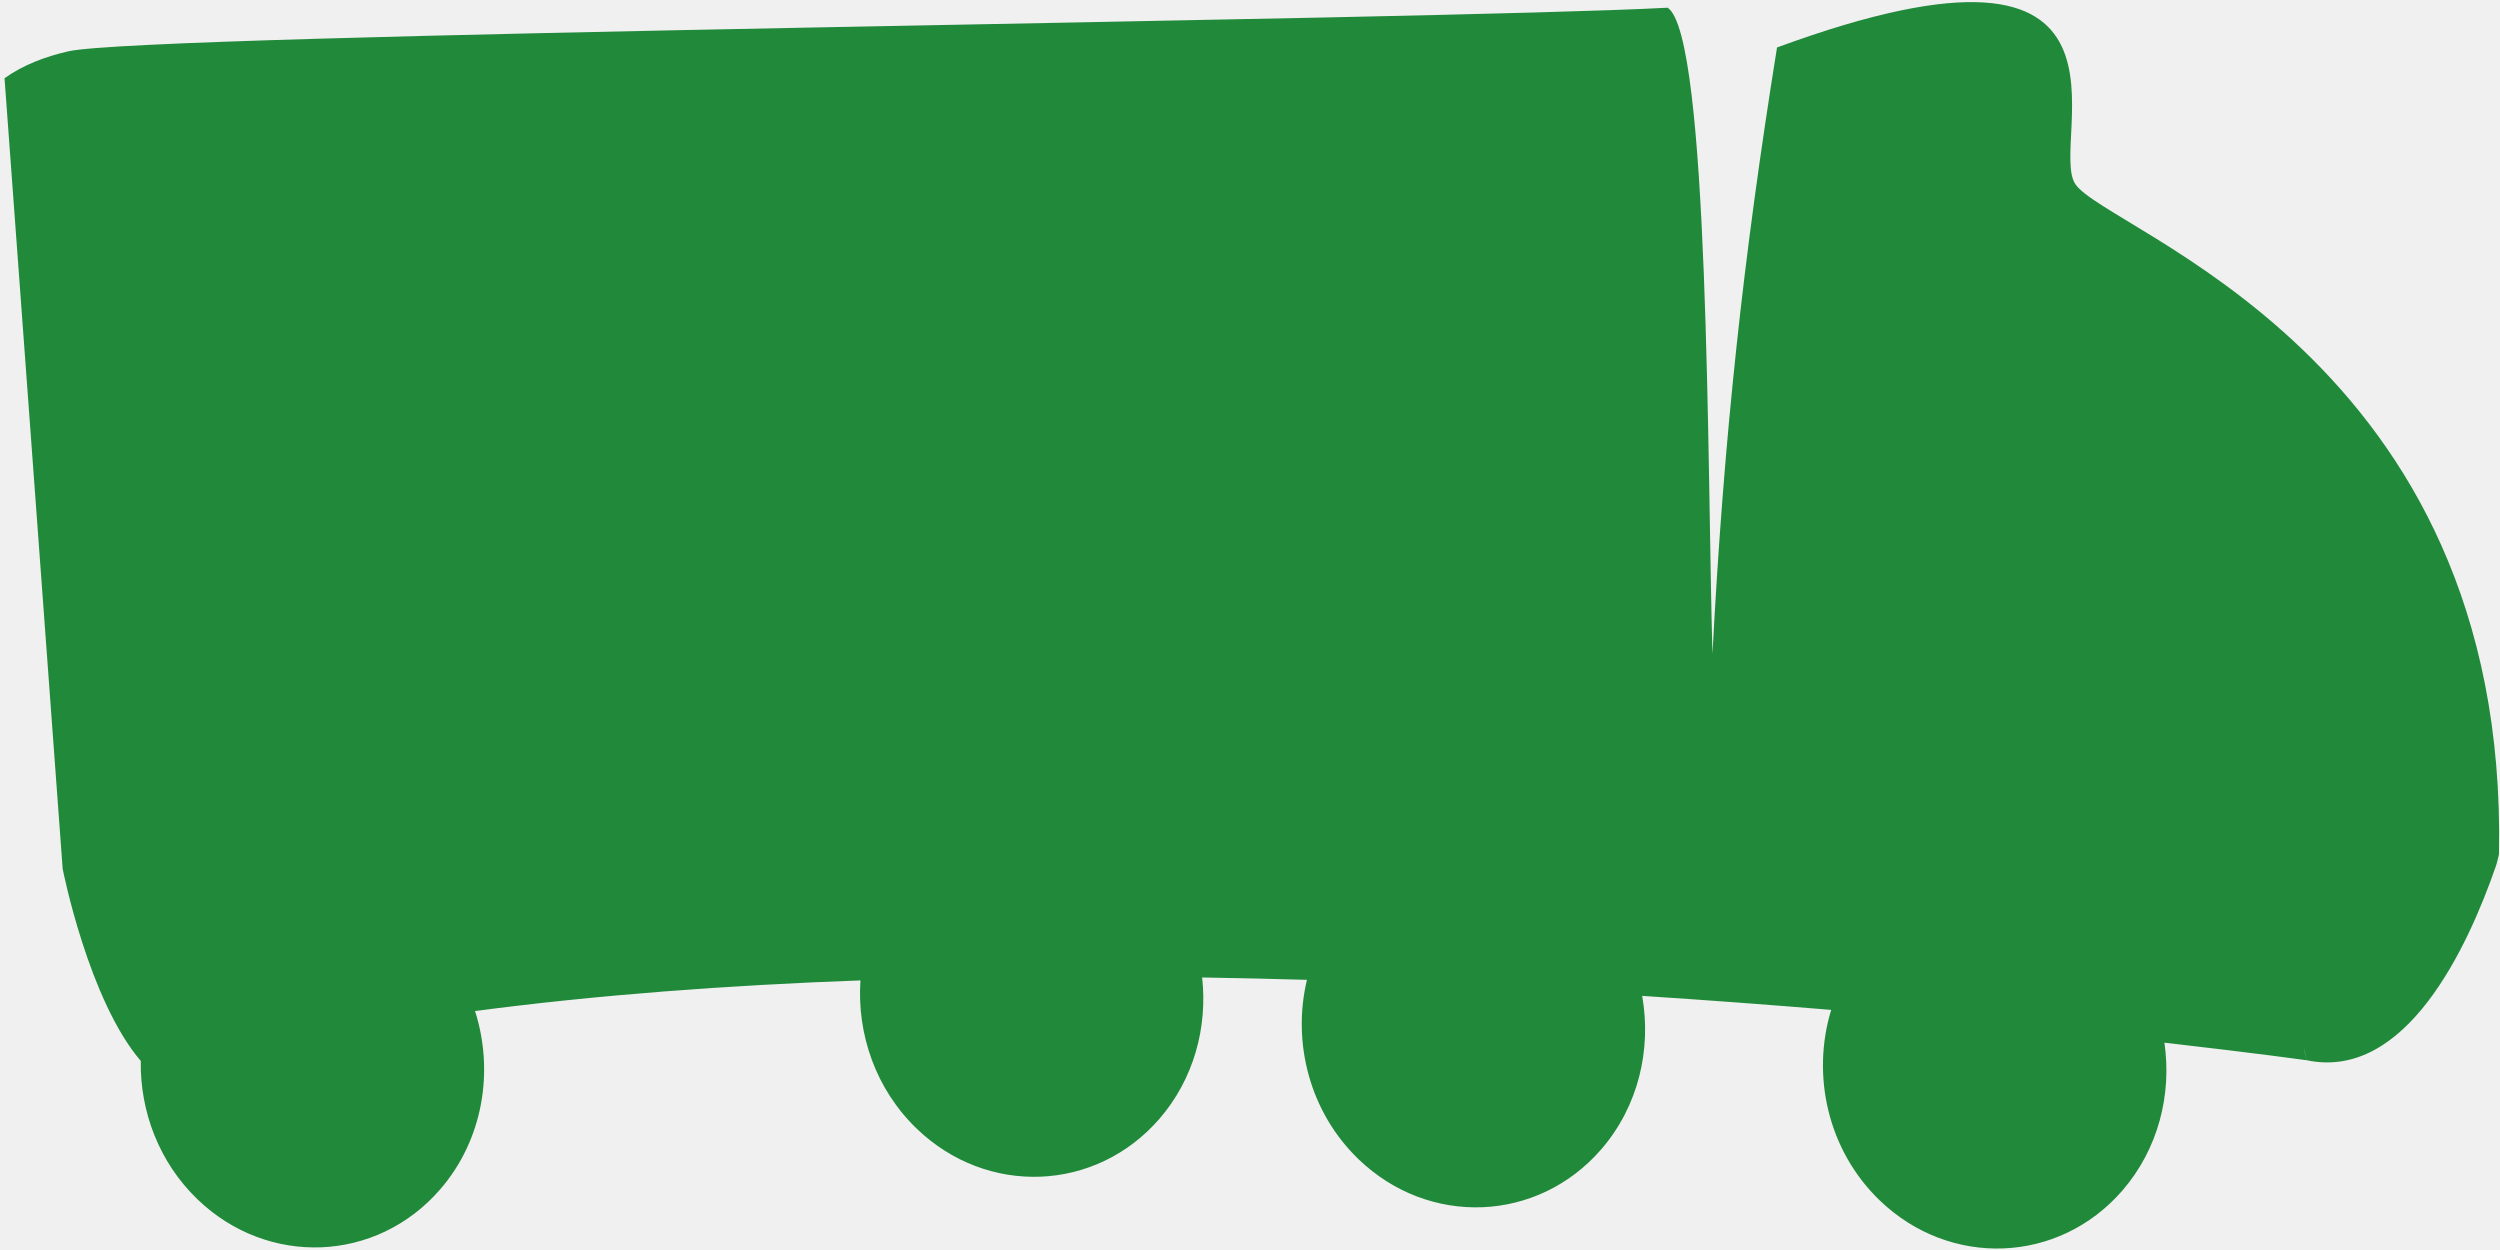
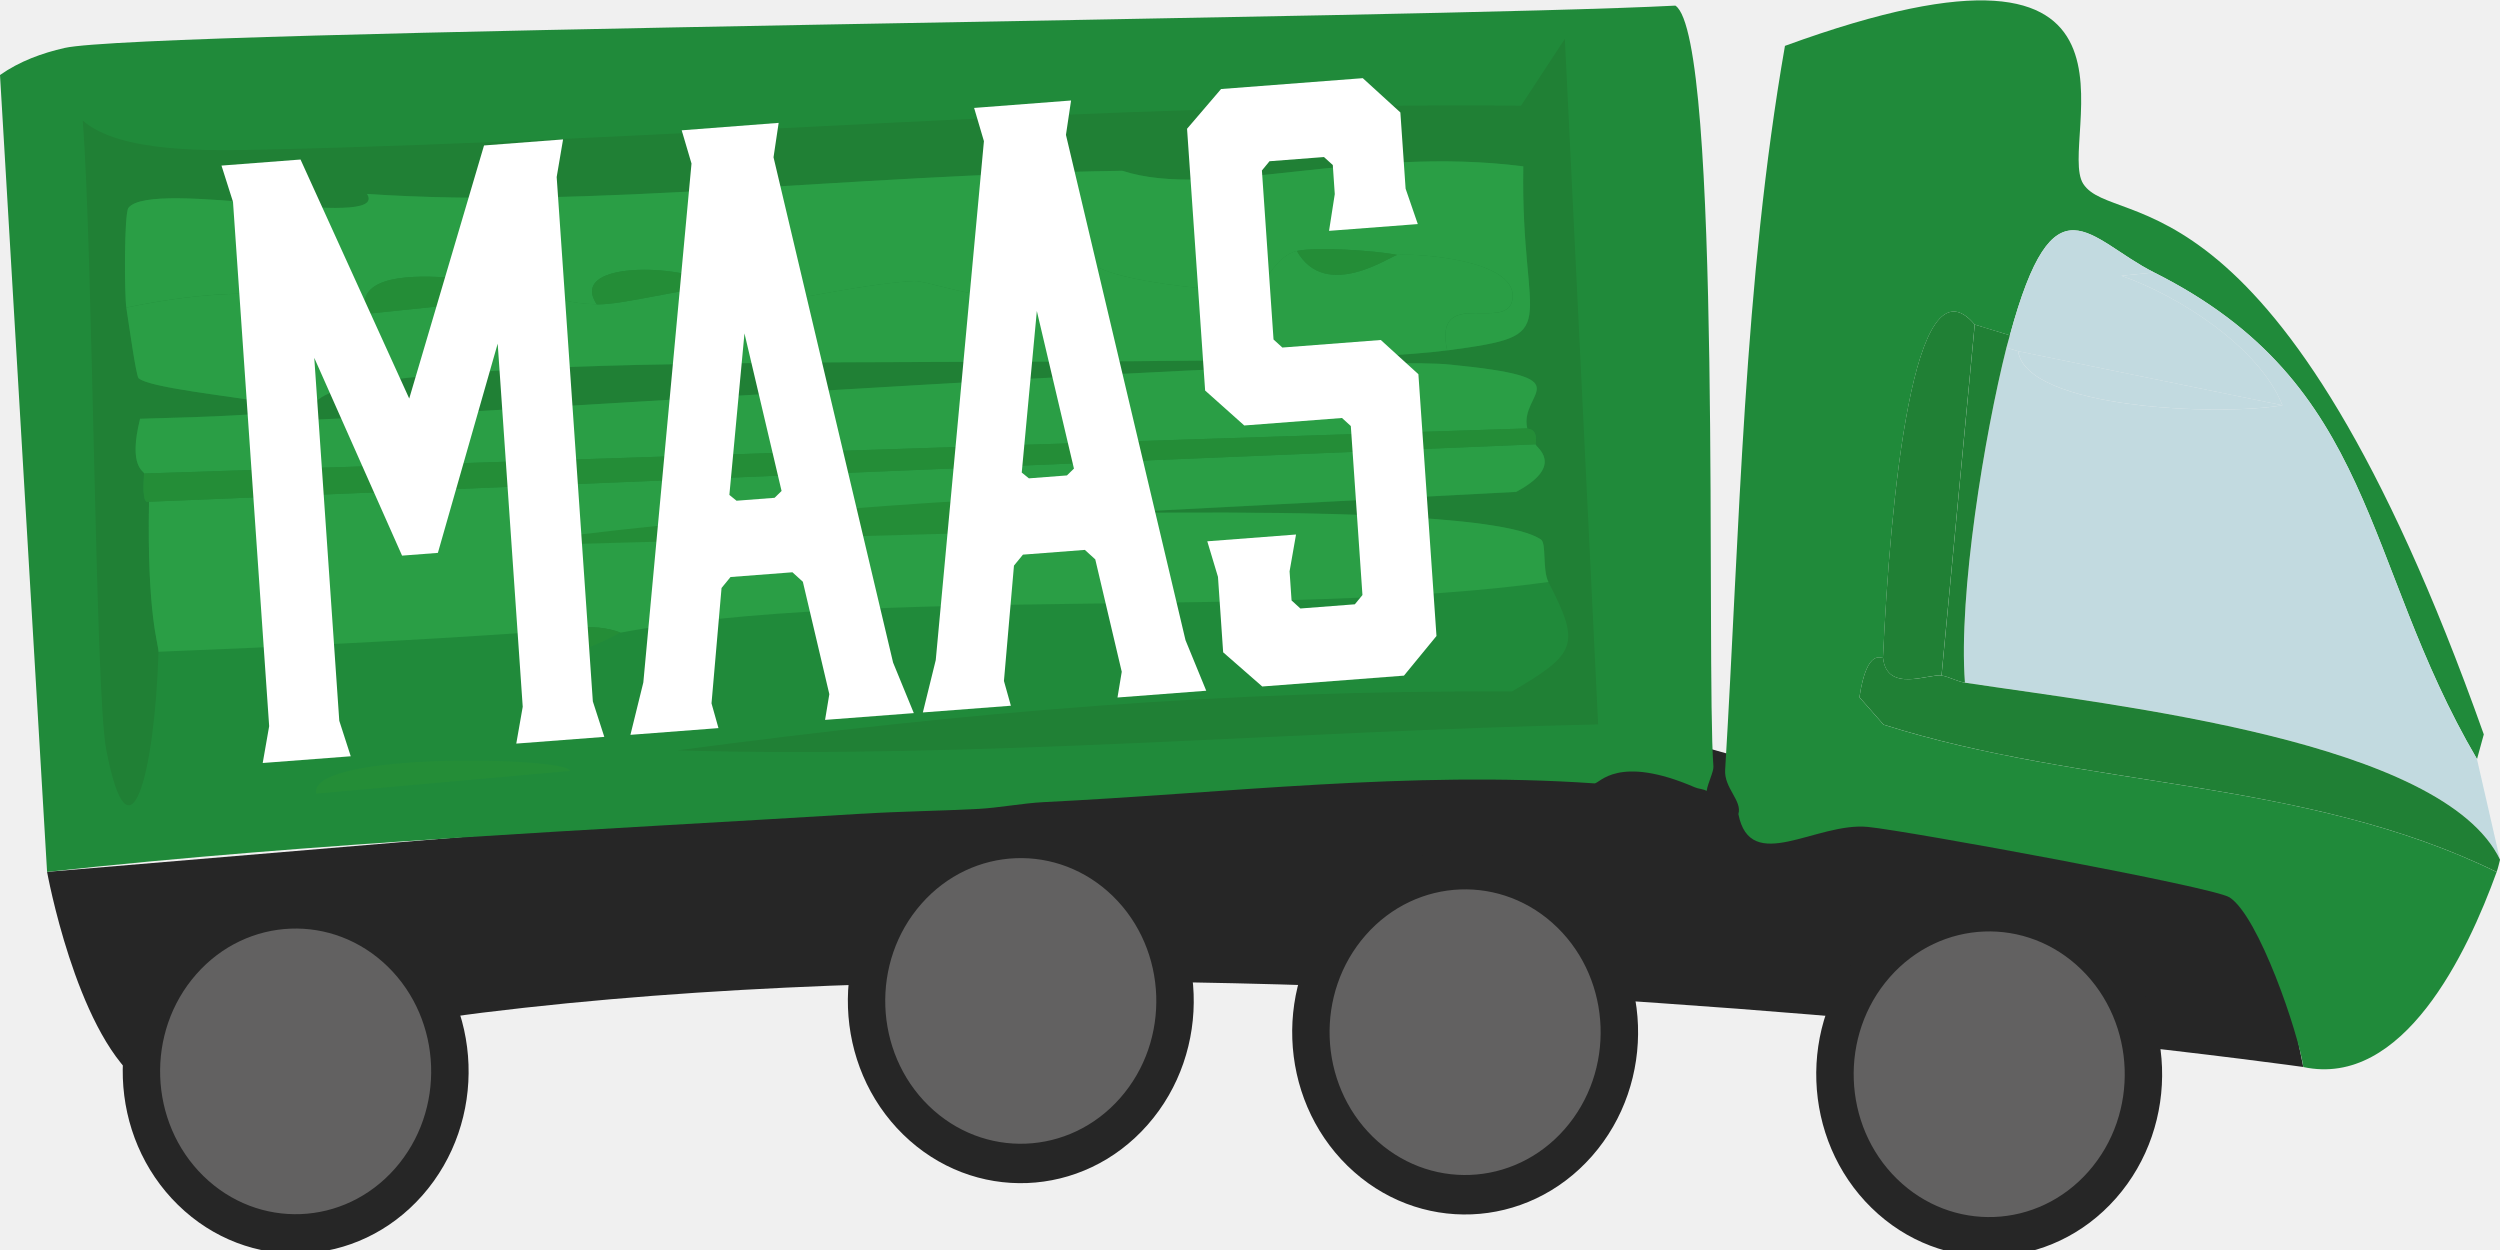
- <svg xmlns="http://www.w3.org/2000/svg" id="assets" viewBox="0 0 453.54 226.77">
+ <svg xmlns="http://www.w3.org/2000/svg" id="poster" viewBox="0 0 453.54 226.77">
  <defs>
    <style>
      .cls-1 {
+         fill: #262626;
+       }
+ 
+       .cls-2 {
        fill: #208a3a;
+       }
+ 
+       .cls-3 {
+         fill: #248d37;
+       }
+ 
+       .cls-4 {
+         fill: #2a9e45;
+       }
+ 
+       .cls-5 {
+         fill: #fff;
+       }
+ 
+       .cls-6 {
+         fill: #626161;
+       }
+ 
+       .cls-7 {
+         fill: #208035;
+       }
+ 
+       .cls-8 {
+         fill: #c2dae0;
      }
    </style>
  </defs>
-   <path class="cls-1" d="M11.37,157.63s4.67,23.76,14.17,34.84c-.15,9.16,3.31,18.38,10.28,25.1,12.79,12.31,32.5,11.51,44.02-1.78,7.81-9.01,9.83-21.46,6.34-32.37,22.17-2.93,45.83-4.68,69.92-5.56-.66,9.74,2.77,19.74,10.21,26.9,12.79,12.31,32.5,11.51,44.02-1.78,6.24-7.2,8.76-16.59,7.76-25.65,6.38.1,12.72.25,19.01.43-2.72,11.37.48,23.99,9.36,32.54,12.79,12.31,32.5,11.51,44.02-1.78,6.75-7.79,9.15-18.13,7.44-27.85,12.02.78,23.5,1.65,34.29,2.54-3.64,11.87-.62,25.5,8.8,34.56,12.79,12.31,32.5,11.51,44.02-1.78,6.51-7.52,9-17.42,7.63-26.83,16.28,1.86,25.78,3.18,25.78,3.18l-.55-2.55c.26,1.01.45,1.88.55,2.55,18.04,3.81,29.26-20.54,34.33-35.14.25-.71.4-1.49.58-2.22,1.84-90.55-71.07-112.93-76.85-121.58-5.13-7.67,16.55-50.75-54.12-24.79-6.11,38.08-9.65,70.55-11.71,110.04-.95-32.91-.54-112.28-8.13-117.25C258.31,3.74,26.53,6.06,12.39,9.31c-4.05.93-8.1,2.41-11.57,4.88l10.55,143.43" />
+   <g>
+     <path class="cls-1" d="M417.86,193.57s-259.83-36.52-392.91,2.4c-11.24-9.36-16.41-37.8-16.41-37.8l293.42-24.65,68.67,19.31,40.98,9.61,6.24,31.13Z" />
+     <g>
+       <path class="cls-2" d="M452.93,158.2c-34.84-17.05-74.56-15.11-111.22-26.73l-4.38-4.98c1.42-9.42,4.26-6.76,4.28-7.18,1.29-28.11,5.44-73.69,16.64-60.42l6.37,1.95c8.06-29.64,14.28-17.37,26.17-11.41,40.5,20.32,37.46,52.29,58.58,88.28l1.23-4.48c-37.21-104.8-66.97-91.15-72.66-99.87-5.05-7.73,17.4-51.12-54.12-25.04-7.51,43.03-8.21,87.62-10.85,131.35-.2,3.33,3.13,5.58,2.4,8.01,2.16,11.09,14.13,1.4,23.53,2.34,7.31.73,62.55,10.86,65.56,12.77,5.33,3.39,12.55,24.72,13.4,30.79,18.1,3.86,29.75-20.66,35.07-35.38Z" />
+       <path class="cls-8" d="M449.36,137.7c-21.12-35.99-18.08-67.96-58.58-88.28l-5.93.61c10.33,3.61,24.96,12.87,29.22,23.49-11.37,1.99-46.47.66-47.95-9.81l-2.12-.65c-3.97,15.78-8.74,44.72-7.53,60.78,27.95,4.22,86.72,10.6,97.07,32.11" />
+       <path class="cls-7" d="M452.93,158.2c.26-.71.42-1.5.62-2.24-10.35-21.51-69.13-27.89-97.07-32.11-1.41-.21-2.83-1.06-4.25-1.3-2.22-.37-9.94,3.25-10.62-3.25-.02.42-2.86-2.24-4.28,7.18l4.38,4.98c36.66,11.62,76.38,9.69,111.22,26.73Z" />
+       <path class="cls-8" d="M414.08,73.52c-4.26-10.63-18.89-19.89-29.22-23.49l5.93-.61c-11.89-5.96-18.11-18.23-26.17,11.41-.2.75-.43,1.49-.62,2.24l2.12.65,47.95,9.81Z" />
+       <path class="cls-7" d="M352.22,122.55l6.02-63.67c-11.2-13.27-15.35,32.31-16.64,60.42.67,6.5,8.4,2.87,10.62,3.25Z" />
+       <path class="cls-7" d="M356.47,123.85c-1.21-16.06,3.56-45.01,7.53-60.78.19-.75.41-1.49.62-2.24l-6.37-1.95-6.02,63.67c1.42.24,2.83,1.09,4.25,1.3Z" />
+       <path class="cls-8" d="M414.08,73.52l-47.95-9.81c1.48,10.47,36.59,11.8,47.95,9.81Z" />
+       <g>
+         <path class="cls-2" d="M156.51,147.62c7.15-.44,13.94-.5,20.96-.87,3.67-.19,8.1-1.04,11.85-1.23,33.2-1.63,66.51-5.73,99.95-3.4.91.06,4.19-5.34,18.22.72.66.29,1.54.28,2.12.65.26-1.59,1.31-3.51,1.23-4.48-1.35-17.65,1.68-132.3-6.9-137.99C259.37,3.35,26,5.44,11.71,8.7,7.63,9.63,3.53,11.12,0,13.61l8.54,144.56c49.16-5.35,98.63-7.54,147.97-10.56Z" />
+         <g>
+           <path class="cls-7" d="M28.75,118.25c.04-1.36-2.09-6.43-1.72-27.22,0-.26-1.39,1.48-.89-5.13.04-.5-2.93-1.08-.72-9.93,57.82-1.47,3.56-3.9-.27-7.36-.47-.42-1.85-10.45-2.23-12.81-.36-2.26-.42-17.07.38-18.08,4.24-5.47,47.55,4.32,43.29-2.53,41.1,2.77,85.75-3.44,137.01-4.2,16.39,5.32,43.01-4.66,72.75-.8-.51,30.11,8.02,30.5-13.8,33.39-28,3.71-134.02.45-177.25,4.03-7.49.62-33.67,1.82-27.67,8.52,40.91-1.73,185.84-11.9,205.37-9.98,24.92,2.44,12.51,4.82,14.08,11.59.04.16,1.98-.22,1.51,2.89-.07.46,5.56,3.76-3.53,8.63-152.6,8.1-9.07-.96,4.52,8.66,1,.71.22,5.52,1.34,7.69,5.83,11.32,5.16,12.93-6.61,19.82-52.63-.18-97.83,3.6-151.46,10.7,54.06,1.58,111.78-3.52,167.08-4.71l-6.04-124.38-7.95,12.13c-76.02-.7-151.95,6.26-227.84,7.96-9.71.22-26.39.69-33.09-5.27,1.87,24.12,2.24,103.63,4.26,114.13,4.2,21.88,8.78,4.66,9.49-17.72Z" />
+           <path class="cls-3" d="M57.35,143.98l46.03-4.12c.05-2.52-47.58-3.64-46.03,4.12Z" />
+           <path class="cls-4" d="M277.07,77.72c-1.57-6.77,10.84-9.14-14.08-11.59-19.54-1.92-164.46,8.26-205.37,9.98-5.99-6.7,20.19-7.9,27.67-8.52,43.23-3.57,149.26-.32,177.25-4.03-2.64-12.08,11.54-2.71,11.88-9.71.33-6.61-16.54-7.9-20.93-7.61-1,.06-12.99,8.57-18.22-.72-4.21.96-6.16,7.07-7.77,7.33-1.71.27-31.32-1.59-30.35-6.85-5.29,14.63-27.44,4.82-31.31,4.98-9.12.38-29.72,4.98-31.31,4.98-3.05,0-2.86-3.84-4.69-3.86-4.72-.05-17.24,3.29-21.58,3.11-8.68-.37-6.04-1.93-6.37-1.95l-35.55,3.69c-6.25-.02-13.17-7.38-43.43-1.15.38,2.36,1.76,12.39,2.23,12.81,3.84,3.47,58.1,5.89.27,7.36-2.2,8.85.76,9.43.72,9.93l250.93-8.18Z" />
+           <path class="cls-4" d="M66.35,56.96c-3.62-12.51,31.44-3.89,35.55-3.69.33.02-2.31,1.58,6.37,1.95-5.65-8.46,18.05-7.18,21.58-3.11,1.83.02,1.64,3.87,4.69,3.86,1.58,0,22.18-4.6,31.31-4.98,3.87-.16,26.01,9.65,31.31-4.98-.97,5.26,28.64,7.13,30.35,6.85,1.62-.26,3.56-6.36,7.77-7.33,3.29-.75,13.89-.14,18.22.72,4.39-.28,21.26,1,20.93,7.61-.35,7-14.52-2.37-11.88,9.71,21.82-2.89,13.29-3.28,13.8-33.39-29.74-3.86-56.36,6.12-72.75.8-51.26.76-95.9,6.97-137.01,4.2,4.26,6.85-39.05-2.94-43.29,2.53-.79,1.02-.74,15.82-.38,18.08,30.26-6.22,37.18,1.13,43.43,1.15Z" />
+           <g>
+             <path class="cls-4" d="M96.5,114.7c5.3-.37,10.8-1.95,16.1.07,44.99-8.43,119.93-2.47,168.31-9.19-1.12-2.17-.34-6.98-1.34-7.69-13.59-9.62-157.12-.56-4.52-8.66,9.09-4.87,3.46-8.16,3.53-8.63l-251.55,10.42c-.38,20.78,1.76,25.85,1.72,27.22,22.56-.9,45.23-1.97,67.75-3.54Z" />
+             <path class="cls-3" d="M112.6,114.77c-5.29-2.02-10.79-.44-16.1-.07,3.21,8.21,15.22.24,16.1.07Z" />
+             <path class="cls-3" d="M278.58,80.61c.47-3.1-1.47-2.73-1.51-2.89l-250.93,8.18c-.5,6.61.9,4.86.89,5.13l251.55-10.42Z" />
+             <path class="cls-3" d="M92.76,99l105.56-2.9c-1.46-4.17-2.72-4.56-6.51-5.63-4.87-1.38-89.12,5.53-99.06,8.53Z" />
+           </g>
+           <path class="cls-3" d="M101.9,53.27c-4.11-.2-39.17-8.83-35.55,3.69l35.55-3.69Z" />
+           <path class="cls-3" d="M129.85,52.11c-3.53-4.07-27.23-5.36-21.58,3.11,4.34.19,16.86-3.15,21.58-3.11Z" />
+           <path class="cls-3" d="M253.5,46.25c-4.34-.86-14.94-1.47-18.22-.72,5.23,9.29,17.22.78,18.22.72Z" />
+         </g>
+       </g>
+     </g>
+     <path class="cls-1" d="M337.87,172.4c-11.79,13.39-11.04,34.31,1.66,46.73,12.7,12.42,32.55,11.64,44.34-1.75,11.79-13.39,11.04-34.31-1.66-46.73-12.7-12.42-32.55-11.64-44.34,1.75Z" />
+     <path class="cls-1" d="M242.8,164.77c-11.79,13.39-11.04,34.31,1.66,46.73,12.7,12.42,32.55,11.64,44.34-1.75,11.79-13.39,11.04-34.31-1.66-46.73-12.7-12.42-32.55-11.64-44.34,1.75Z" />
+     <path class="cls-1" d="M162.19,159.09c-11.79,13.39-11.04,34.31,1.66,46.73,12.7,12.42,32.55,11.64,44.34-1.75,11.79-13.39,11.04-34.31-1.66-46.73-12.7-12.42-32.55-11.64-44.34,1.75Z" />
+     <path class="cls-1" d="M30.64,171.87c-11.79,13.39-11.04,34.31,1.66,46.73,12.7,12.42,32.55,11.64,44.34-1.75,11.79-13.39,11.04-34.31-1.66-46.73-12.7-12.42-32.55-11.64-44.34,1.75Z" />
+     <path class="cls-6" d="M342.85,177.26c-9.24,10.49-8.65,26.89,1.3,36.62,9.96,9.73,25.52,9.12,34.75-1.37,9.24-10.49,8.65-26.89-1.3-36.62-9.96-9.73-25.52-9.12-34.75,1.37Z" />
+     <path class="cls-6" d="M247.77,169.63c-9.24,10.49-8.65,26.89,1.3,36.62,9.96,9.73,25.52,9.12,34.75-1.37,9.24-10.49,8.65-26.89-1.3-36.62s-25.52-9.12-34.75,1.37Z" />
+     <path class="cls-6" d="M167.16,163.96c-9.24,10.49-8.65,26.89,1.3,36.62,9.96,9.73,25.52,9.12,34.75-1.37,9.24-10.49,8.65-26.89-1.3-36.62-9.96-9.73-25.52-9.12-34.75,1.37Z" />
+     <path class="cls-6" d="M35.61,176.74c-9.24,10.49-8.65,26.89,1.3,36.62,9.96,9.73,25.52,9.12,34.75-1.37,9.24-10.49,8.65-26.89-1.3-36.62-9.96-9.73-25.52-9.12-34.75,1.37Z" />
+   </g>
+   <g>
+     <path class="cls-5" d="M57.01,64.88l4.54,65.88,2.08,6.44-15.97,1.22,1.17-6.68-6.56-95.12-2.09-6.58,14.34-1.1,19.72,43.36,13.57-45.91,14.34-1.1-1.16,6.83,6.56,95.12,2.08,6.44-15.97,1.22,1.17-6.68-4.54-65.88-10.85,37.96-6.5.5-15.94-35.91Z" />
+     <path class="cls-5" d="M150.46,125.96l-4.81-20.42-1.89-1.72-11.23.86-1.63,1.99-1.82,20.93,1.26,4.49-15.97,1.22,2.34-9.5,8.74-94.14-1.78-6.03,17.59-1.35-.93,6.24,21.69,91.67,3.76,9.17-16.1,1.23.77-4.65ZM133.62,90.84l6.9-.53,1.27-1.24-6.73-28.59-2.74,29.31,1.3,1.05Z" />
+     <path class="cls-5" d="M203.51,121.9l-4.81-20.42-1.89-1.72-11.23.86-1.63,1.99-1.82,20.93,1.26,4.49-15.97,1.22,2.34-9.5,8.74-94.14-1.78-6.03,17.59-1.35-.93,6.24,21.69,91.67,3.76,9.17-16.1,1.23.77-4.65ZM186.66,86.78l6.9-.53,1.27-1.24-6.73-28.59-2.74,29.31,1.3,1.05Z" />
+     <path class="cls-5" d="M242.15,35.22l-.36-5.28-1.6-1.45-9.88.76-1.38,1.68,2.11,30.66,1.6,1.46,17.86-1.37,6.82,6.21,3.28,47.49-5.9,7.19-25.71,1.97-7.09-6.2-.94-13.69-1.94-6.45,16.1-1.23-1.17,6.68.36,5.28,1.6,1.46,9.88-.76,1.38-1.68-2.11-30.66-1.6-1.46-17.73,1.36-7.1-6.34-3.28-47.49,6.17-7.21,25.71-1.97,6.82,6.22.95,13.83,2.21,6.42-16.1,1.23,1.04-6.67Z" />
+   </g>
</svg>
